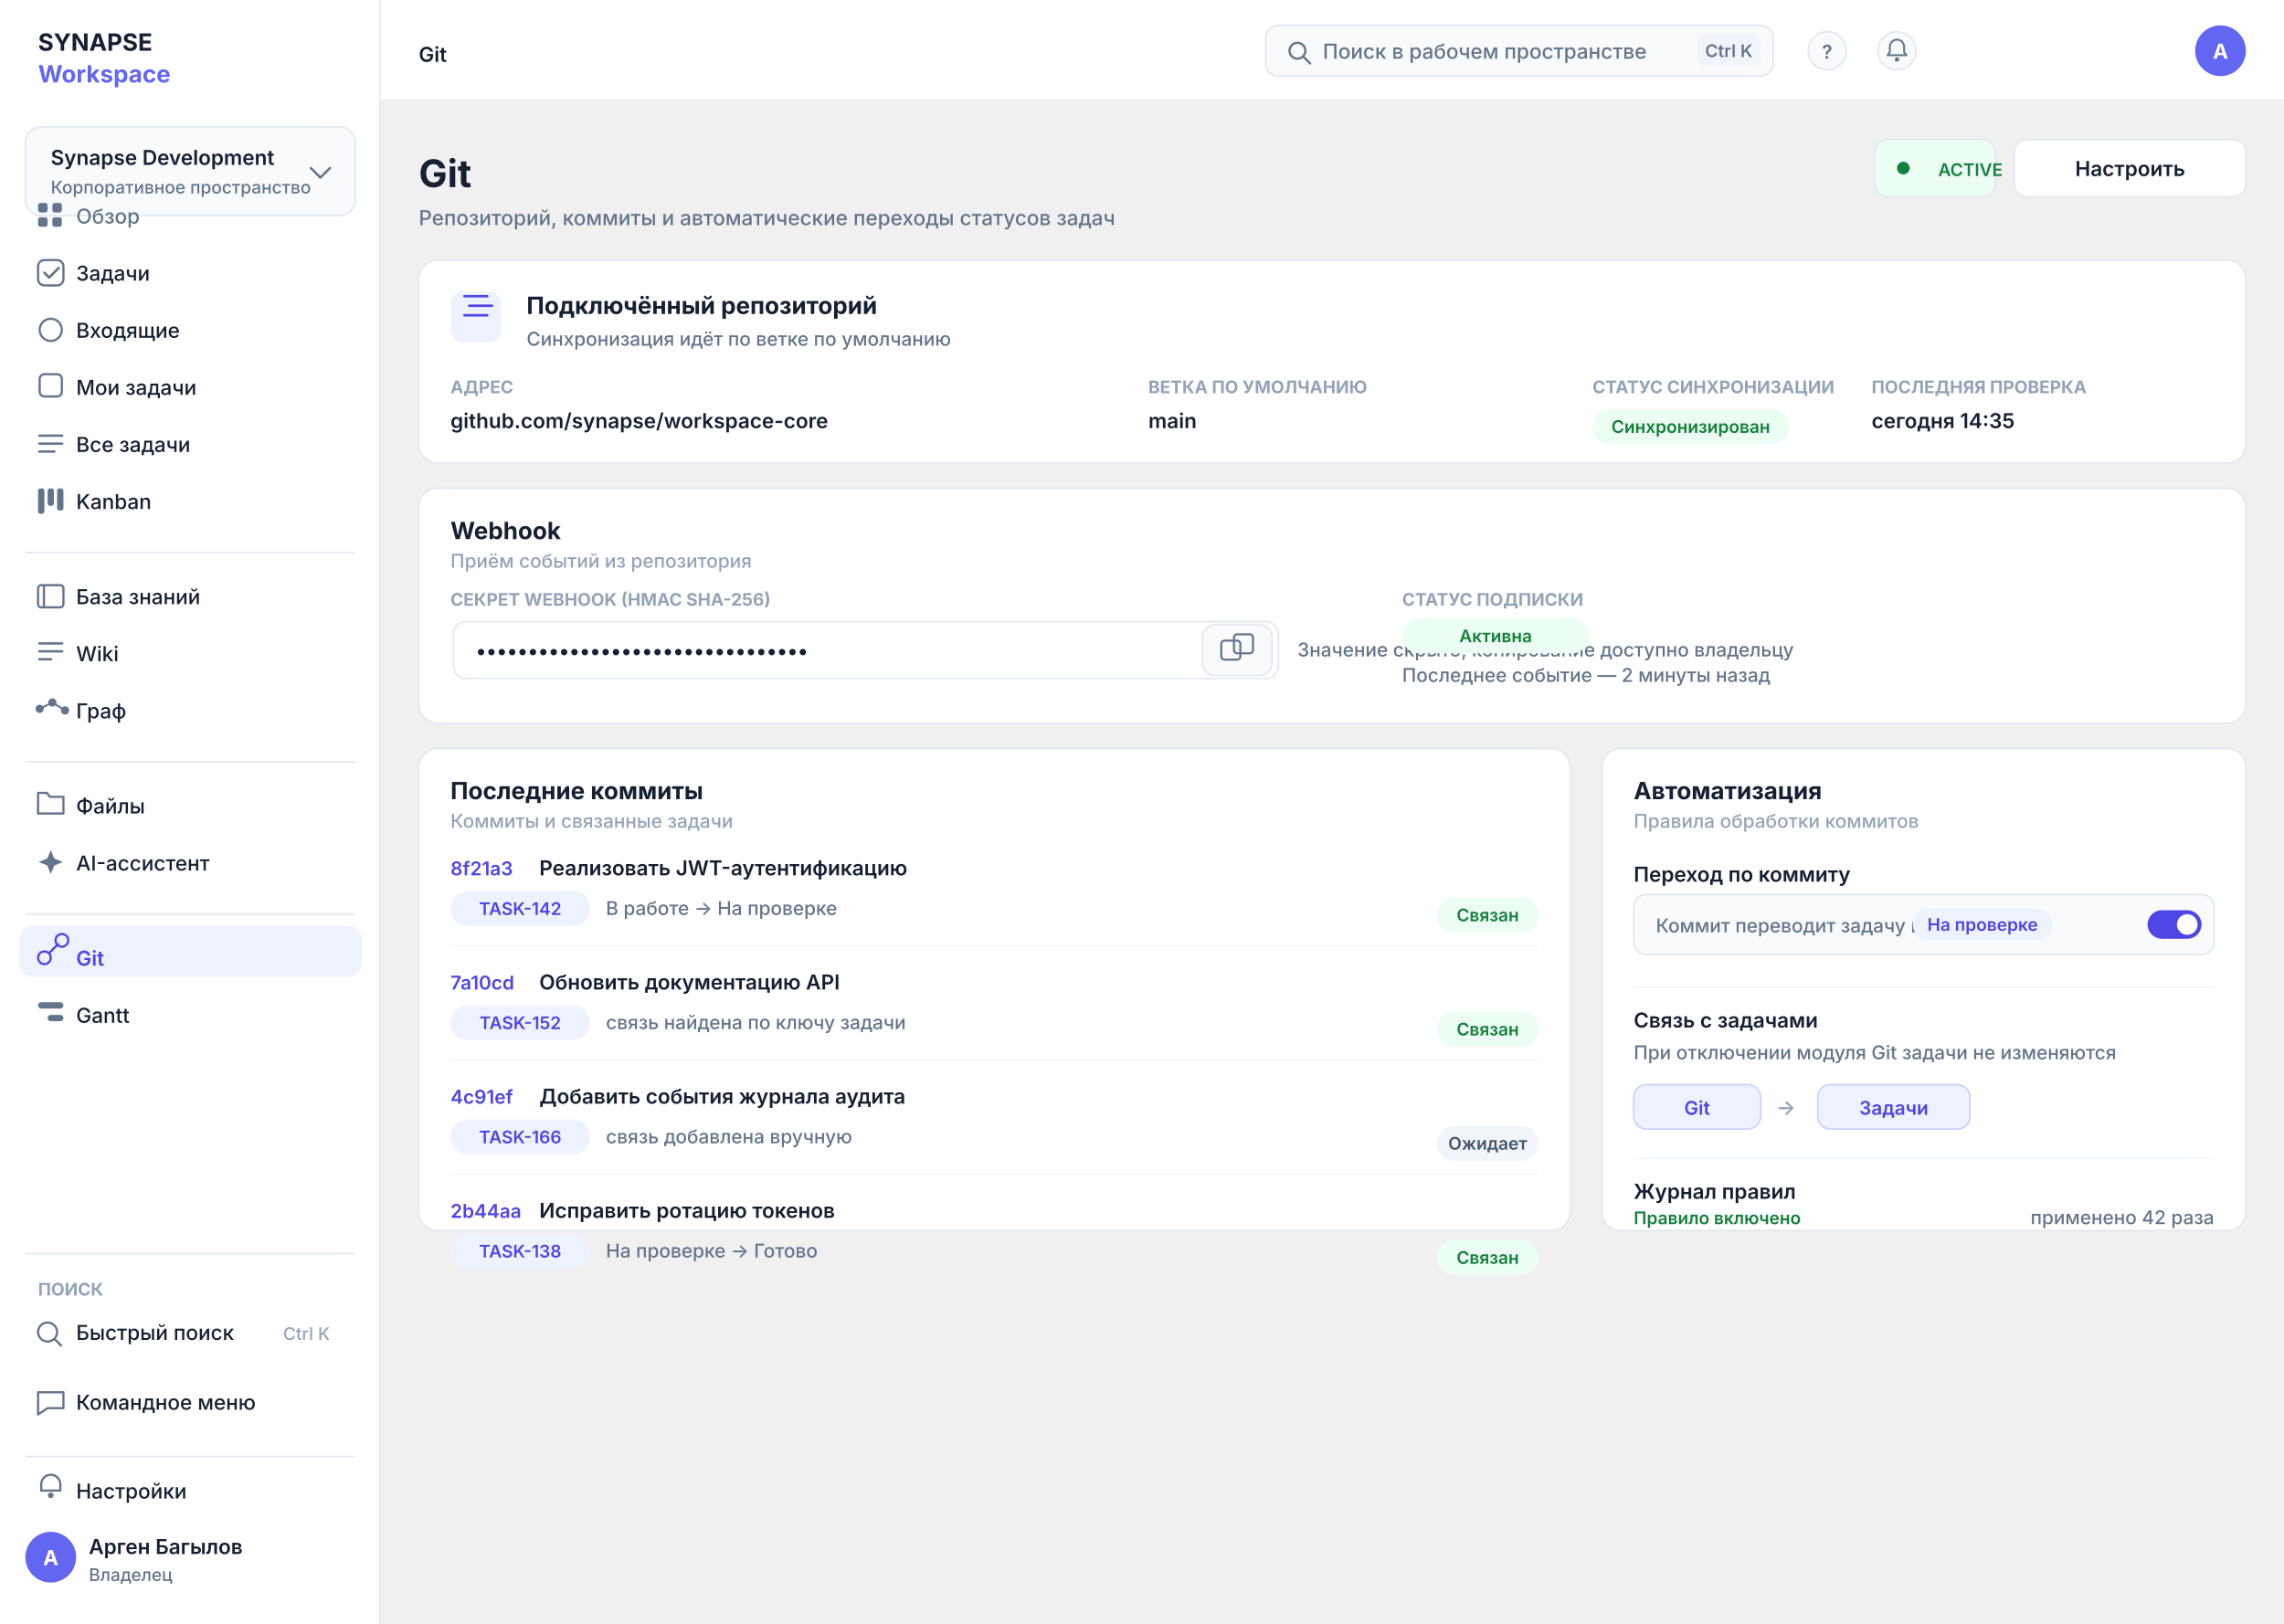
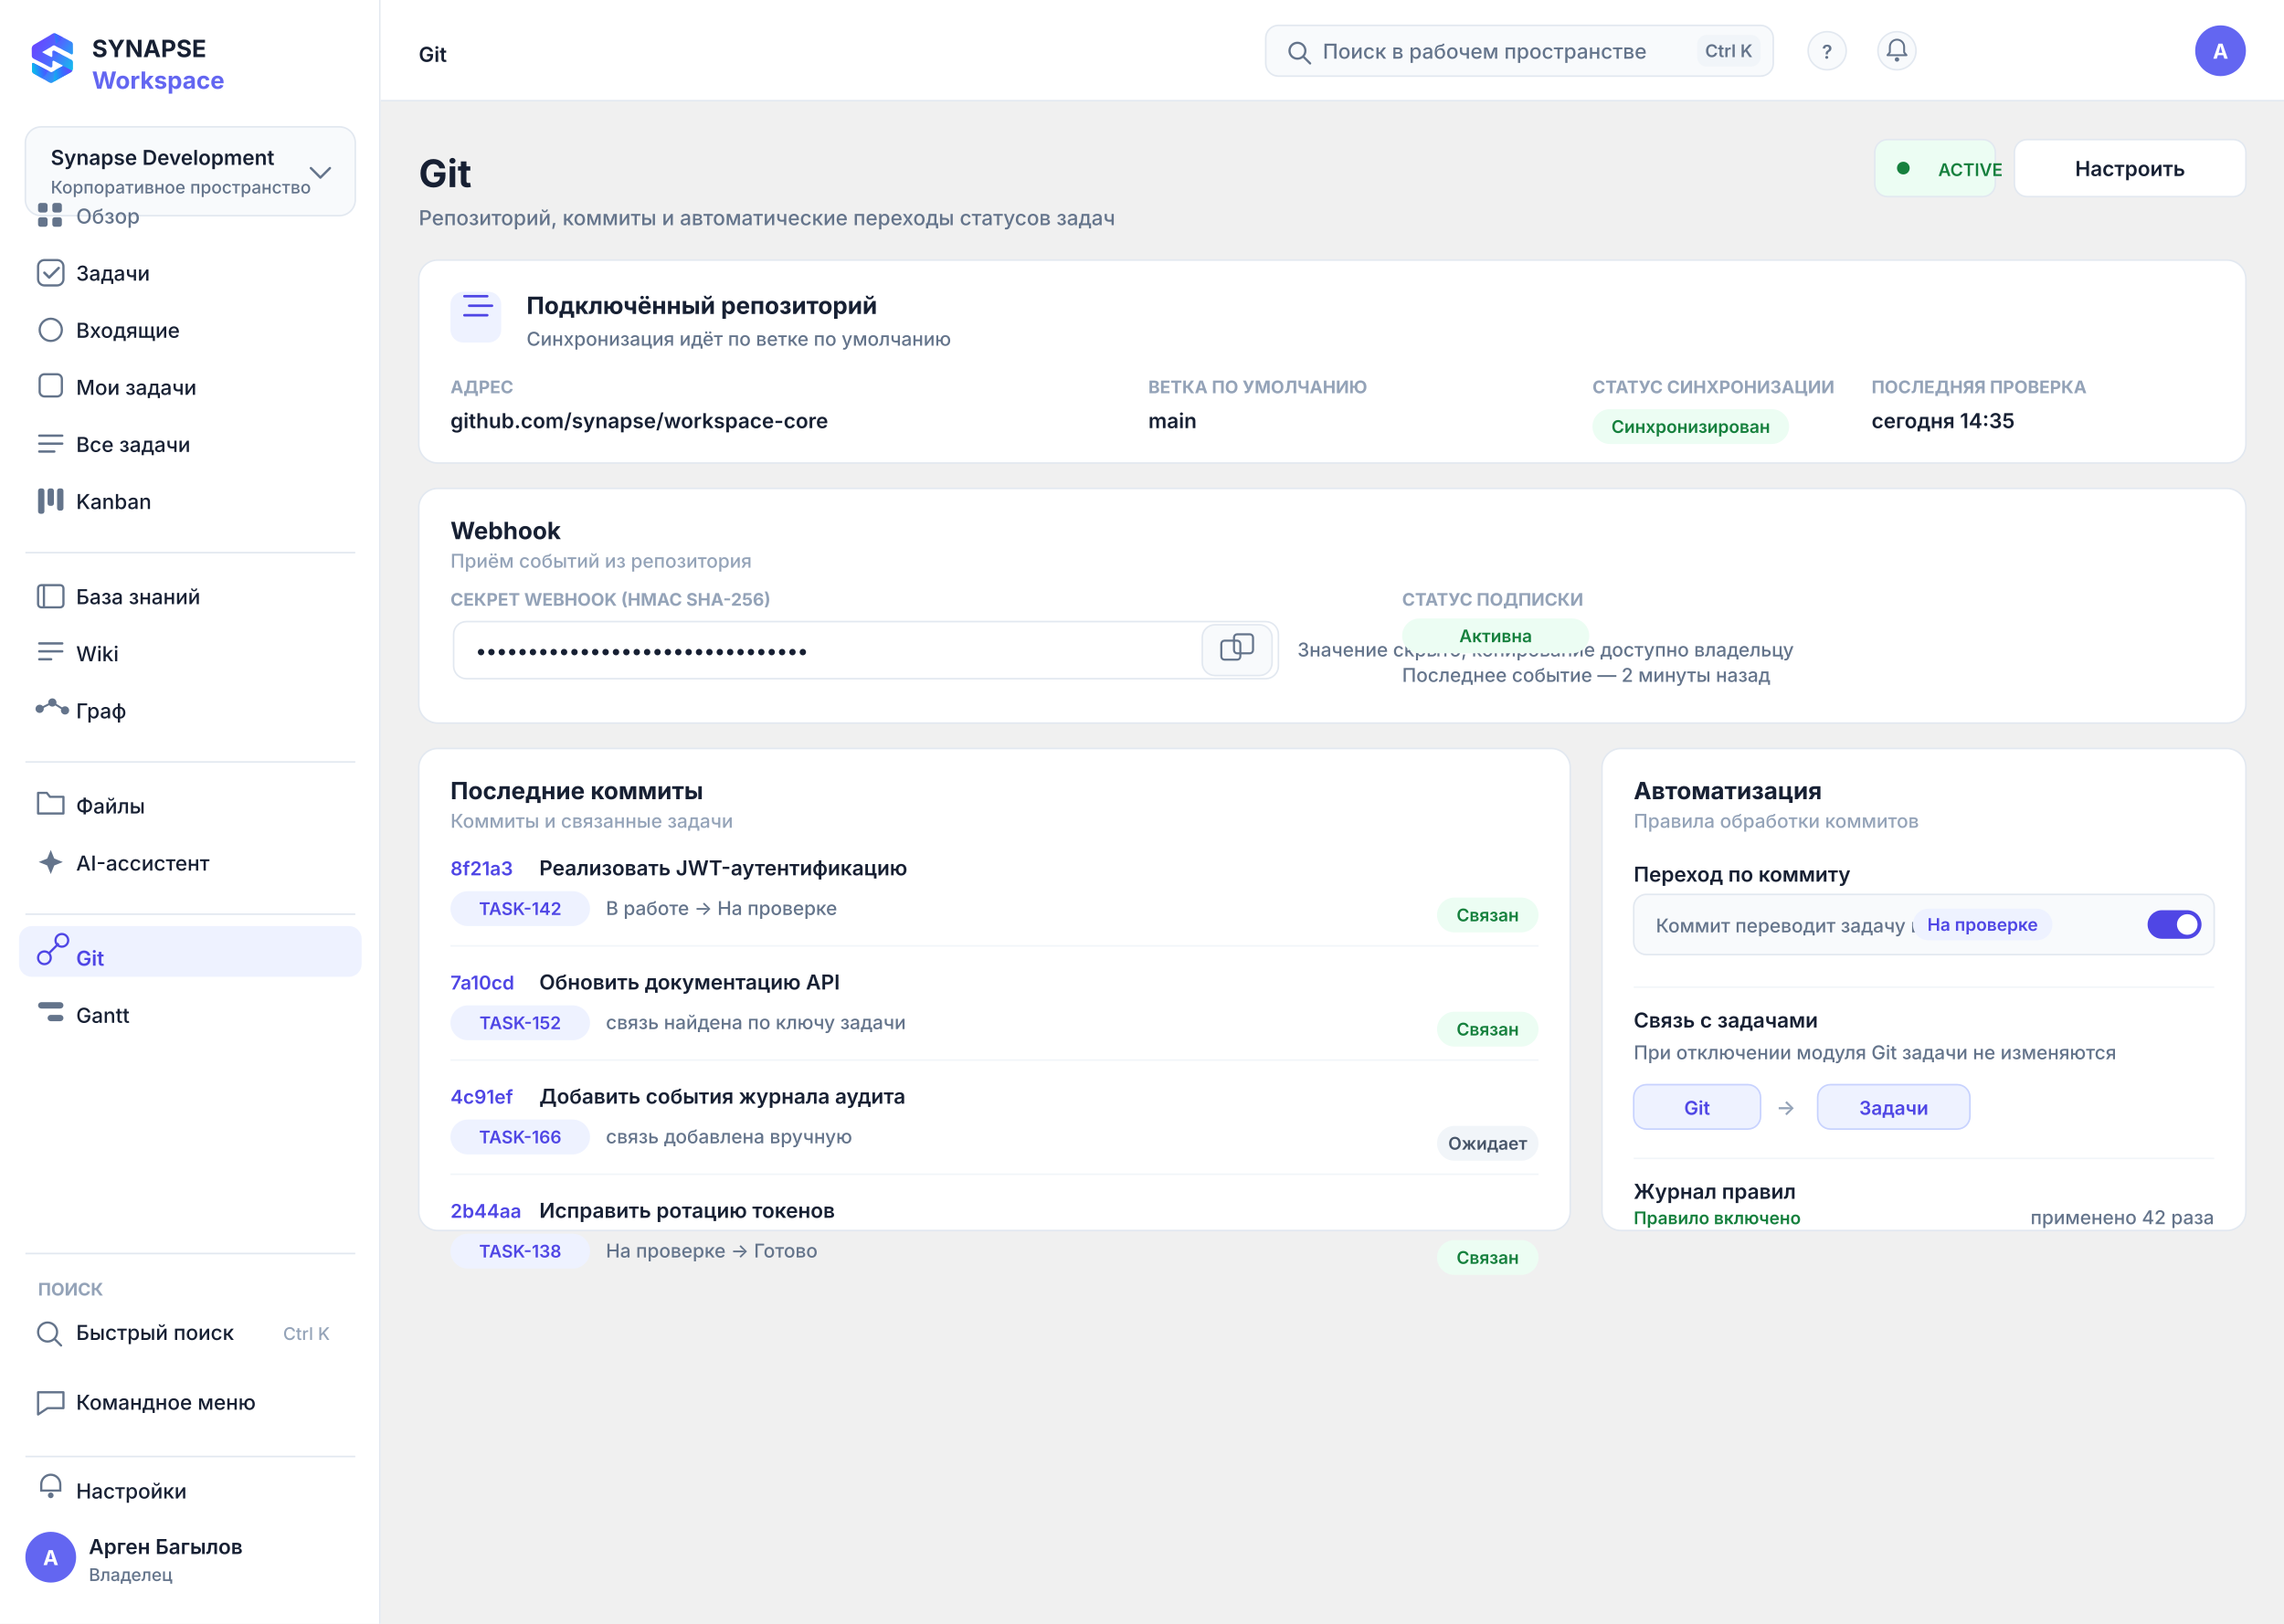
<svg xmlns="http://www.w3.org/2000/svg" width="1440" height="1024" viewBox="0 0 1440 1024" font-family="Inter, Arial, sans-serif">
+   <defs>
+     <linearGradient id="logoGrad" x1="0.000" y1="0.000" x2="1.106" y2="0.864">
+       <stop offset="0" stop-color="#713BFF" />
+       <stop offset="0.48" stop-color="#4E69FF" />
+       <stop offset="1" stop-color="#00D7E8" />
+     </linearGradient>
+     <linearGradient id="logoGrad2" x1="-0.157" y1="0.025" x2="0.975" y2="-0.157">
+       <stop offset="0" stop-color="#00CFE8" />
+       <stop offset="0.52" stop-color="#356EFF" />
+       <stop offset="1" stop-color="#7A35FF" />
+     </linearGradient>
+   </defs>
  <g id="sidebar">
    <rect id="sidebar-bg" x="0" y="0" width="240" height="1024" fill="#FFFFFF" />
    <rect id="sidebar-border" x="239" y="0" width="1" height="1024" fill="#E2E8F0" />
-     <text id="brand-line1" x="24" y="32" font-size="15" font-weight="700" fill="#172033">SYNAPSE</text>
-     <text id="brand-line2" x="24" y="52" font-size="15" font-weight="700" fill="#6366F1">Workspace</text>
+     <g id="brand-mark" transform="translate(20 21) scale(0.1912)">
+       <g id="logo-mark" transform="translate(-2.75 -1.75)">
+         <g id="logo-body" fill="url(#logoGrad)">
+           <path id="logo-body-1" d="M75.75 1.75 L79.75 2.00 L84.25 4.00 L87.00 5.75 L105.50 15.00 L106.25 15.75 L121.00 23.00 L129.25 27.75 L130.50 28.00 L135.75 31.25 L137.50 34.00 L138.50 36.75 L138.75 68.00 L138.00 69.75 L135.75 71.50 L134.25 71.50 L132.50 70.75 L122.50 65.00 L109.75 58.75 L97.75 52.00 L90.50 48.75 L77.75 41.75 L76.50 41.50 L74.50 41.75 L72.00 43.00 L61.50 49.75 L60.00 50.25 L49.50 56.75 L38.25 63.00 L37.50 64.25 L46.75 69.75 L66.50 79.75 L68.25 80.00 L69.75 79.25 L70.75 77.25 L70.75 62.00 L71.75 60.25 L73.25 59.00 L76.50 58.75 L85.25 63.75 L94.25 68.00 L104.25 73.75 L120.75 82.00 L127.00 85.75 L134.00 89.00 L136.75 91.50 L138.00 93.75 L138.75 96.50 L138.75 119.00 L136.75 125.00 L135.00 127.50 L131.50 130.50 L81.50 158.00 L71.00 164.50 L68.25 165.50 L64.50 165.50 L58.50 162.75 L45.75 155.00 L41.00 152.75 L32.00 147.25 L9.00 134.50 L5.75 131.50 L4.00 128.00 L3.75 126.00 L4.00 101.25 L6.00 99.50 L8.00 99.50 L66.00 130.00 L69.25 129.75 L91.25 117.00 L103.50 110.75 L105.00 109.75 L105.75 108.50 L104.25 107.25 L77.00 93.00 L74.75 92.00 L73.75 92.00 L71.00 94.25 L70.75 111.25 L68.50 114.00 L65.00 114.25 L61.25 112.75 L41.50 102.00 L9.50 85.75 L6.25 83.50 L5.00 82.00 L4.00 80.50 L3.00 77.50 L2.75 50.75 L4.00 46.25 L5.00 44.25 L6.00 42.75 L9.00 40.00 L34.50 25.00 L37.25 23.75 L39.50 22.00 L61.00 9.75 L68.00 5.25 L74.00 2.00 L75.75 1.75 Z" />
+         </g>
+         <g id="logo-fold" fill="url(#logoGrad2)">
+           <path id="logo-fold-1" d="M73.50 91.75 L75.75 92.00 L82.50 95.75 L83.75 95.75 L88.50 98.75 L91.25 99.75 L96.00 102.75 L104.50 107.00 L106.00 108.25 L106.00 109.25 L106.75 110.25 L112.00 112.00 L125.00 119.25 L130.50 121.75 L132.50 123.50 L134.25 124.25 L135.25 126.00 L137.25 123.50 L138.75 118.25 L138.75 96.50 L138.75 119.00 L136.75 125.00 L135.00 127.50 L131.50 130.50 L95.75 150.00 L77.25 160.75 L76.75 161.00 L77.00 159.75 L75.50 160.50 L75.25 160.00 L76.25 158.75 L75.75 158.25 L76.25 157.50 L75.75 157.00 L76.25 156.25 L75.75 155.75 L76.25 155.00 L75.75 154.25 L76.75 153.00 L76.25 152.50 L76.75 151.75 L76.25 151.25 L76.75 150.50 L76.25 149.75 L76.75 149.25 L76.25 147.00 L77.25 146.00 L76.75 145.25 L77.25 144.75 L76.75 144.00 L77.25 143.50 L76.75 142.75 L77.25 142.00 L76.75 141.50 L77.75 140.25 L77.25 139.50 L77.75 139.00 L77.25 138.25 L77.75 137.75 L77.25 137.00 L77.75 136.50 L77.25 134.25 L78.25 133.25 L77.75 132.50 L78.25 132.00 L78.00 128.25 L80.25 127.00 L81.00 126.00 L80.25 125.25 L79.25 125.25 L81.00 123.50 L80.00 123.50 L91.25 117.00 L103.50 110.75 L105.00 109.75 L105.75 108.50 L104.25 107.25 L77.00 93.00 L73.75 92.00 L71.00 94.25 L70.75 111.25 L68.50 114.00 L64.00 114.00 L68.00 114.00 L70.00 112.25 L70.75 110.75 L70.75 94.50 L71.50 93.25 L73.50 91.75 Z" />
+           <path id="logo-fold-2" d="M6.75 99.25 L11.00 101.00 L66.00 130.00 L69.25 129.75 L66.25 130.50 L57.25 126.00 L57.25 127.00 L59.50 128.75 L59.00 129.00 L55.50 127.75 L53.25 128.75 L53.00 130.75 L52.50 130.75 L52.00 132.25 L52.00 133.75 L48.50 139.75 L38.75 147.00 L38.00 147.75 L38.50 149.25 L37.75 149.75 L35.75 148.75 L35.25 149.25 L9.00 134.50 L5.25 130.75 L4.00 128.00 L3.75 126.00 L3.75 102.00 L5.50 99.75 L6.75 99.25 Z" />
+           <path id="logo-fold-3" d="M75.75 1.75 L79.75 2.00 L84.25 4.00 L117.75 21.50 L101.75 14.00 L102.00 15.00 L103.00 15.25 L103.00 15.75 L100.25 16.00 L99.50 17.00 L100.00 18.25 L99.50 19.00 L100.50 21.25 L101.75 21.25 L102.00 20.00 L102.75 21.50 L99.00 23.75 L97.00 26.00 L90.00 30.75 L84.75 35.50 L82.75 36.50 L83.00 34.75 L82.00 33.50 L82.50 33.00 L82.00 32.25 L82.50 31.50 L81.50 30.25 L82.00 29.75 L81.00 28.50 L81.50 27.75 L81.00 27.00 L81.50 26.50 L80.50 25.25 L81.00 24.50 L80.50 23.75 L81.00 23.25 L80.00 22.00 L80.50 21.25 L80.00 20.50 L80.50 20.00 L79.50 19.00 L79.75 16.50 L79.00 15.75 L79.25 13.50 L78.50 12.50 L78.75 11.50 L78.00 10.75 L78.25 8.25 L77.25 7.25 L77.75 6.75 L77.25 6.00 L77.75 5.25 L76.75 4.00 L77.50 2.50 L75.25 2.25 L72.50 3.00 L50.50 15.75 L71.50 3.25 L74.00 2.00 L75.75 1.75 Z" />
+           <path id="logo-fold-4" d="M74.00 58.75 L77.25 59.00 L85.25 63.75 L94.25 68.00 L96.75 69.75 L119.50 81.50 L87.25 65.25 L86.25 65.75 L87.50 66.50 L87.50 67.50 L87.00 67.75 L87.00 70.75 L87.50 71.75 L87.00 72.00 L87.00 73.75 L87.00 72.00 L86.50 72.00 L86.50 73.75 L86.00 74.25 L85.25 73.25 L85.75 72.50 L83.50 69.00 L80.75 68.50 L80.75 68.00 L78.75 68.00 L77.00 66.00 L78.75 62.50 L80.00 62.50 L80.75 63.25 L81.50 63.25 L82.00 62.50 L76.00 59.00 L73.75 59.25 L72.50 60.00 L71.00 62.75 L70.75 78.50 L69.25 80.00 L66.25 80.00 L44.00 68.50 L37.50 64.75 L37.25 63.75 L38.00 63.25 L37.50 63.75 L38.00 64.75 L46.75 69.75 L66.50 79.75 L68.25 80.00 L69.75 79.25 L70.75 77.25 L70.75 62.00 L71.75 60.25 L74.00 58.75 Z" />
+         </g>
+       </g>
+     </g>
+     <text id="brand-line1" x="58" y="36" font-size="15" font-weight="700" fill="#172033">SYNAPSE</text>
+     <text id="brand-line2" x="58" y="56" font-size="15" font-weight="700" fill="#6366F1">Workspace</text>
    <g id="workspace-switcher">
      <rect x="16" y="80" width="208" height="56" rx="10" fill="#F8FAFC" stroke="#E2E8F0" />
      <text x="32" y="104" font-size="13" font-weight="600" fill="#172033">Synapse Development</text>
      <text x="32" y="122" font-size="11" font-weight="500" fill="#64748B">Корпоративное пространство</text>
      <path d="M196 106l6 6 6-6" fill="none" stroke="#64748B" stroke-width="1.5" stroke-linecap="round" stroke-linejoin="round" />
    </g>
    <g id="nav-primary">
      <rect x="24" y="128" width="6" height="6" rx="1.5" fill="#64748B" />
      <rect x="33" y="128" width="6" height="6" rx="1.5" fill="#64748B" />
      <rect x="24" y="137" width="6" height="6" rx="1.5" fill="#64748B" />
      <rect x="33" y="137" width="6" height="6" rx="1.5" fill="#64748B" />
      <text x="48" y="141" font-size="13" font-weight="500" fill="#64748B">Обзор</text>
      <rect x="24" y="164" width="16" height="16" rx="4" fill="none" stroke="#64748B" stroke-width="1.4" />
      <path d="M28 172l3 3 6-6" fill="none" stroke="#64748B" stroke-width="1.6" stroke-linecap="round" stroke-linejoin="round" />
      <text x="48" y="177" font-size="13" font-weight="500" fill="#172033">Задачи</text>
      <circle cx="32" cy="208" r="7" fill="none" stroke="#64748B" stroke-width="1.4" />
      <text x="48" y="213" font-size="13" font-weight="500" fill="#172033">Входящие</text>
      <rect x="25" y="236" width="14" height="14" rx="3" fill="none" stroke="#64748B" stroke-width="1.4" />
      <text x="48" y="249" font-size="13" font-weight="500" fill="#172033">Мои задачи</text>
      <rect x="24" y="274" width="16" height="1.5" rx="0.75" fill="#64748B" />
      <rect x="24" y="279" width="16" height="1.5" rx="0.75" fill="#64748B" />
      <rect x="24" y="284" width="11" height="1.5" rx="0.75" fill="#64748B" />
      <text x="48" y="285" font-size="13" font-weight="500" fill="#172033">Все задачи</text>
      <rect x="24" y="308" width="4" height="16" rx="1.5" fill="#64748B" />
      <rect x="30" y="308" width="4" height="11" rx="1.5" fill="#64748B" />
      <rect x="36" y="308" width="4" height="14" rx="1.5" fill="#64748B" />
      <text x="48" y="321" font-size="13" font-weight="500" fill="#172033">Kanban</text>
    </g>
    <rect id="divider-1" x="16" y="348" width="208" height="1" fill="#E2E8F0" />
    <g id="nav-knowledge">
      <rect x="24" y="369" width="16" height="14" rx="2" fill="none" stroke="#64748B" stroke-width="1.4" />
      <rect x="27" y="369" width="1.4" height="14" fill="#64748B" />
      <text x="48" y="381" font-size="13" font-weight="500" fill="#172033">База знаний</text>
      <rect x="24" y="405" width="16" height="1.5" rx="0.75" fill="#64748B" />
      <rect x="24" y="410" width="16" height="1.5" rx="0.75" fill="#64748B" />
      <rect x="24" y="415" width="9" height="1.5" rx="0.75" fill="#64748B" />
      <text x="48" y="417" font-size="13" font-weight="500" fill="#172033">Wiki</text>
      <path d="M25 447l8-4 8 5" fill="none" stroke="#64748B" stroke-width="1.2" />
      <circle cx="25" cy="447" r="2.6" fill="#64748B" />
      <circle cx="33" cy="443" r="2.6" fill="#64748B" />
      <circle cx="41" cy="448" r="2.6" fill="#64748B" />
      <text x="48" y="453" font-size="13" font-weight="500" fill="#172033">Граф</text>
    </g>
    <rect id="divider-2" x="16" y="480" width="208" height="1" fill="#E2E8F0" />
    <g id="nav-workspace">
      <path d="M24 500h5.5l2 2.5h8.5v10.5H24z" fill="none" stroke="#64748B" stroke-width="1.4" stroke-linejoin="round" />
      <text x="48" y="513" font-size="13" font-weight="500" fill="#172033">Файлы</text>
      <path d="M32 536l2.2 5.4 5.4 2.2-5.4 2.2-2.2 5.4-2.2-5.4-5.4-2.2 5.4-2.2z" fill="#64748B" />
      <text x="48" y="549" font-size="13" font-weight="500" fill="#172033">AI-ассистент</text>
    </g>
    <rect id="divider-3" x="16" y="576" width="208" height="1" fill="#E2E8F0" />
    <g id="nav-modules">
      <rect id="nav-git" x="12" y="584" width="216" height="32" rx="8" fill="#EEF2FF" />
      <circle cx="28" cy="604" r="4" fill="none" stroke="#4F46E5" stroke-width="1.4" />
      <path d="M31 601l6-6" fill="none" stroke="#4F46E5" stroke-width="1.4" />
      <circle cx="39" cy="593" r="4" fill="none" stroke="#4F46E5" stroke-width="1.4" />
      <text x="48" y="609" font-size="13" font-weight="600" fill="#4F46E5">Git</text>
      <rect x="24" y="632" width="16" height="4" rx="2" fill="#64748B" />
      <rect x="30" y="640" width="10" height="4" rx="2" fill="#64748B" />
      <text x="48" y="645" font-size="13" font-weight="500" fill="#172033">Gantt</text>
    </g>
    <rect id="divider-4" x="16" y="790" width="208" height="1" fill="#E2E8F0" />
    <text id="nav-search-label" x="24" y="817" font-size="11" font-weight="700" fill="#94A3B8">ПОИСК</text>
    <circle cx="30" cy="840" r="6" fill="none" stroke="#64748B" stroke-width="1.4" />
    <path d="M34.5 844.5l4 4" fill="none" stroke="#64748B" stroke-width="1.4" stroke-linecap="round" />
    <text x="48" y="845" font-size="13" font-weight="500" fill="#172033">Быстрый поиск</text>
    <text x="208" y="845" font-size="11" font-weight="500" fill="#94A3B8" text-anchor="end">Ctrl K</text>
    <path d="M24 878h16v10H30l-6 4z" fill="none" stroke="#64748B" stroke-width="1.4" stroke-linejoin="round" />
    <text x="48" y="889" font-size="13" font-weight="500" fill="#172033">Командное меню</text>
    <rect id="divider-5" x="16" y="918" width="208" height="1" fill="#E2E8F0" />
    <path d="M32 930a6 6 0 0 1 6 6v4h-12v-4a6 6 0 0 1 6-6z" fill="none" stroke="#64748B" stroke-width="1.4" />
    <circle cx="32" cy="943" r="1.8" fill="#64748B" />
    <text x="48" y="945" font-size="13" font-weight="500" fill="#172033">Настройки</text>
    <g id="sidebar-user">
      <circle cx="32" cy="982" r="16" fill="#6366F1" />
      <text x="32" y="987" font-size="13" font-weight="700" fill="#FFFFFF" text-anchor="middle">А</text>
      <text x="56" y="980" font-size="13" font-weight="600" fill="#172033">Арген Багылов</text>
      <text x="56" y="997" font-size="11" font-weight="500" fill="#64748B">Владелец</text>
    </g>
  </g>
  <g id="topbar">
    <rect id="topbar-bg" x="240" y="0" width="1200" height="64" fill="#FFFFFF" />
    <rect id="topbar-border" x="240" y="63" width="1200" height="1" fill="#E2E8F0" />
    <text id="topbar-title" x="264" y="39" font-size="13" font-weight="600" fill="#172033">Git</text>
    <g id="topbar-search">
      <rect x="798" y="16" width="320" height="32" rx="8" fill="#F8FAFC" stroke="#E2E8F0" />
      <circle cx="818" cy="32" r="5" fill="none" stroke="#64748B" stroke-width="1.4" />
      <path d="M822 36l4 4" fill="none" stroke="#64748B" stroke-width="1.4" stroke-linecap="round" />
      <text x="834" y="37" font-size="13" font-weight="500" fill="#64748B">Поиск в рабочем пространстве</text>
      <rect x="1070" y="22" width="40" height="20" rx="6" fill="#F1F5F9" />
      <text x="1090" y="36" font-size="11" font-weight="600" fill="#64748B" text-anchor="middle">Ctrl K</text>
    </g>
    <g id="topbar-help">
      <circle cx="1152" cy="32" r="12" fill="#F8FAFC" stroke="#E2E8F0" />
      <text x="1152" y="37" font-size="12" font-weight="600" fill="#64748B" text-anchor="middle">?</text>
    </g>
    <g id="topbar-notifications">
      <circle cx="1196" cy="32" r="12" fill="#F8FAFC" stroke="#E2E8F0" />
      <path d="M1196 25a4.5 4.5 0 0 0-4.5 4.5v3.5l-1.5 1.8h12l-1.5-1.8v-3.5a4.5 4.5 0 0 0-4.5-4.5z" fill="none" stroke="#64748B" stroke-width="1.2" stroke-linejoin="round" />
      <circle cx="1196" cy="37.5" r="1.4" fill="#64748B" />
    </g>
    <g id="topbar-user">
      <circle cx="1400" cy="32" r="16" fill="#6366F1" />
      <text x="1400" y="37" font-size="13" font-weight="700" fill="#FFFFFF" text-anchor="middle">А</text>
    </g>
  </g>
  <g id="content">
    <text id="page-title" x="264" y="118" font-size="24" font-weight="700" fill="#172033">Git</text>
    <text id="page-subtitle" x="264" y="142" font-size="13" font-weight="500" fill="#64748B">Репозиторий, коммиты и автоматические переходы статусов задач</text>
    <g id="badge-active">
      <rect x="1182" y="88" width="76" height="36" rx="8" fill="#ECFDF3" stroke="#E2E8F0" />
      <circle cx="1200" cy="106" r="4" fill="#15803D" />
      <text x="1222" y="111" font-size="11" font-weight="600" fill="#15803D">ACTIVE</text>
    </g>
    <g id="btn-configure">
      <rect x="1270" y="88" width="146" height="36" rx="8" fill="#FFFFFF" stroke="#E2E8F0" />
      <text x="1343" y="111" font-size="13" font-weight="600" fill="#172033" text-anchor="middle">Настроить</text>
    </g>
    <g id="card-repository">
      <rect x="264" y="164" width="1152" height="128" rx="12" fill="#FFFFFF" stroke="#E2E8F0" />
      <rect x="284" y="184" width="32" height="32" rx="8" fill="#EEF2FF" />
      <rect x="292" y="198" width="16" height="1.6" rx="0.8" fill="#4F46E5" />
      <rect x="295" y="192" width="16" height="1.6" rx="0.8" fill="#4F46E5" />
      <rect x="292" y="186" width="16" height="1.6" rx="0.8" fill="#4F46E5" />
      <text x="332" y="198" font-size="15" font-weight="700" fill="#172033">Подключённый репозиторий</text>
      <text x="332" y="218" font-size="12" font-weight="500" fill="#64748B">Синхронизация идёт по ветке по умолчанию</text>
      <text x="284" y="248" font-size="11" font-weight="700" fill="#94A3B8">АДРЕС</text>
      <text x="284" y="270" font-size="13" font-weight="600" fill="#172033">github.com/synapse/workspace-core</text>
      <text x="724" y="248" font-size="11" font-weight="700" fill="#94A3B8">ВЕТКА ПО УМОЛЧАНИЮ</text>
      <text x="724" y="270" font-size="13" font-weight="600" fill="#172033">main</text>
      <text x="1004" y="248" font-size="11" font-weight="700" fill="#94A3B8">СТАТУС СИНХРОНИЗАЦИИ</text>
      <rect x="1004" y="258" width="124" height="22" rx="11" fill="#ECFDF3" />
      <text x="1066" y="273" font-size="11" font-weight="600" fill="#15803D" text-anchor="middle">Синхронизирован</text>
      <text x="1180" y="248" font-size="11" font-weight="700" fill="#94A3B8">ПОСЛЕДНЯЯ ПРОВЕРКА</text>
      <text x="1180" y="270" font-size="13" font-weight="600" fill="#172033">сегодня 14:35</text>
    </g>
    <g id="card-webhook">
      <rect x="264" y="308" width="1152" height="148" rx="12" fill="#FFFFFF" stroke="#E2E8F0" />
      <text x="284" y="340" font-size="15" font-weight="700" fill="#172033">Webhook</text>
      <text x="284" y="358" font-size="12" font-weight="500" fill="#94A3B8">Приём событий из репозитория</text>
      <text x="284" y="382" font-size="11" font-weight="700" fill="#94A3B8">СЕКРЕТ WEBHOOK (HMAC SHA-256)</text>
      <g id="webhook-secret">
        <rect x="286" y="392" width="520" height="36" rx="8" fill="#FFFFFF" stroke="#E2E8F0" />
        <text x="300" y="415" font-size="13" font-weight="600" fill="#172033">••••••••••••••••••••••••••••••••</text>
        <rect x="758" y="394" width="44" height="32" rx="8" fill="#F8FAFC" stroke="#E2E8F0" />
        <rect x="770" y="404" width="12" height="12" rx="2" fill="none" stroke="#64748B" stroke-width="1.3" />
        <rect x="778" y="400" width="12" height="12" rx="2" fill="none" stroke="#64748B" stroke-width="1.3" />
      </g>
      <text x="818" y="414" font-size="12" font-weight="500" fill="#64748B">Значение скрыто, копирование доступно владельцу</text>
      <text x="884" y="382" font-size="11" font-weight="700" fill="#94A3B8">СТАТУС ПОДПИСКИ</text>
      <rect x="884" y="390" width="118" height="22" rx="11" fill="#ECFDF3" />
      <text x="943" y="405" font-size="11" font-weight="600" fill="#15803D" text-anchor="middle">Активна</text>
      <text x="884" y="430" font-size="12" font-weight="500" fill="#64748B">Последнее событие — 2 минуты назад</text>
    </g>
    <g id="card-commits">
      <rect x="264" y="472" width="726" height="304" rx="12" fill="#FFFFFF" stroke="#E2E8F0" />
      <text x="284" y="504" font-size="15" font-weight="700" fill="#172033">Последние коммиты</text>
      <text x="284" y="522" font-size="12" font-weight="500" fill="#94A3B8">Коммиты и связанные задачи</text>
      <text x="284" y="552" font-size="12" font-weight="600" fill="#4F46E5">8f21a3</text>
      <text x="340" y="552" font-size="13" font-weight="600" fill="#172033">Реализовать JWT-аутентификацию</text>
      <rect x="284" y="562" width="88" height="22" rx="11" fill="#EEF2FF" />
      <text x="328" y="577" font-size="11" font-weight="600" fill="#4F46E5" text-anchor="middle">TASK-142</text>
      <text x="382" y="577" font-size="12" font-weight="500" fill="#64748B">В работе → На проверке</text>
      <rect x="906" y="566" width="64" height="22" rx="11" fill="#ECFDF3" />
      <text x="938" y="581" font-size="11" font-weight="600" fill="#15803D" text-anchor="middle">Связан</text>
      <rect x="284" y="596" width="686" height="1" fill="#F1F5F9" />
      <text x="284" y="624" font-size="12" font-weight="600" fill="#4F46E5">7a10cd</text>
      <text x="340" y="624" font-size="13" font-weight="600" fill="#172033">Обновить документацию API</text>
      <rect x="284" y="634" width="88" height="22" rx="11" fill="#EEF2FF" />
      <text x="328" y="649" font-size="11" font-weight="600" fill="#4F46E5" text-anchor="middle">TASK-152</text>
      <text x="382" y="649" font-size="12" font-weight="500" fill="#64748B">связь найдена по ключу задачи</text>
      <rect x="906" y="638" width="64" height="22" rx="11" fill="#ECFDF3" />
      <text x="938" y="653" font-size="11" font-weight="600" fill="#15803D" text-anchor="middle">Связан</text>
      <rect x="284" y="668" width="686" height="1" fill="#F1F5F9" />
      <text x="284" y="696" font-size="12" font-weight="600" fill="#4F46E5">4c91ef</text>
      <text x="340" y="696" font-size="13" font-weight="600" fill="#172033">Добавить события журнала аудита</text>
      <rect x="284" y="706" width="88" height="22" rx="11" fill="#EEF2FF" />
      <text x="328" y="721" font-size="11" font-weight="600" fill="#4F46E5" text-anchor="middle">TASK-166</text>
      <text x="382" y="721" font-size="12" font-weight="500" fill="#64748B">связь добавлена вручную</text>
      <rect x="906" y="710" width="64" height="22" rx="11" fill="#F1F5F9" />
      <text x="938" y="725" font-size="11" font-weight="600" fill="#475569" text-anchor="middle">Ожидает</text>
      <rect x="284" y="740" width="686" height="1" fill="#F1F5F9" />
      <text x="284" y="768" font-size="12" font-weight="600" fill="#4F46E5">2b44aa</text>
      <text x="340" y="768" font-size="13" font-weight="600" fill="#172033">Исправить ротацию токенов</text>
      <rect x="284" y="778" width="88" height="22" rx="11" fill="#EEF2FF" />
      <text x="328" y="793" font-size="11" font-weight="600" fill="#4F46E5" text-anchor="middle">TASK-138</text>
      <text x="382" y="793" font-size="12" font-weight="500" fill="#64748B">На проверке → Готово</text>
      <rect x="906" y="782" width="64" height="22" rx="11" fill="#ECFDF3" />
      <text x="938" y="797" font-size="11" font-weight="600" fill="#15803D" text-anchor="middle">Связан</text>
    </g>
    <g id="card-automation">
      <rect x="1010" y="472" width="406" height="304" rx="12" fill="#FFFFFF" stroke="#E2E8F0" />
      <text x="1030" y="504" font-size="15" font-weight="700" fill="#172033">Автоматизация</text>
      <text x="1030" y="522" font-size="12" font-weight="500" fill="#94A3B8">Правила обработки коммитов</text>
      <text x="1030" y="556" font-size="13" font-weight="600" fill="#172033">Переход по коммиту</text>
      <rect x="1030" y="564" width="366" height="38" rx="8" fill="#F8FAFC" stroke="#E2E8F0" />
      <text x="1044" y="588" font-size="12" font-weight="500" fill="#64748B">Коммит переводит задачу в</text>
      <rect x="1206" y="573" width="88" height="20" rx="10" fill="#EEF2FF" />
      <text x="1250" y="587" font-size="11" font-weight="600" fill="#4F46E5" text-anchor="middle">На проверке</text>
      <rect x="1354" y="574" width="34" height="18" rx="9" fill="#4F46E5" />
      <circle cx="1379" cy="583" r="6.5" fill="#FFFFFF" />
      <rect x="1030" y="622" width="366" height="1" fill="#F1F5F9" />
      <text x="1030" y="648" font-size="13" font-weight="600" fill="#172033">Связь с задачами</text>
      <text x="1030" y="668" font-size="12" font-weight="500" fill="#64748B">При отключении модуля Git задачи не изменяются</text>
      <rect x="1030" y="684" width="80" height="28" rx="8" fill="#EEF2FF" stroke="#C7D2FE" />
      <text x="1070" y="703" font-size="12" font-weight="600" fill="#4F46E5" text-anchor="middle">Git</text>
      <text x="1126" y="703" font-size="13" font-weight="600" fill="#94A3B8" text-anchor="middle">→</text>
      <rect x="1146" y="684" width="96" height="28" rx="8" fill="#EEF2FF" stroke="#C7D2FE" />
      <text x="1194" y="703" font-size="12" font-weight="600" fill="#4F46E5" text-anchor="middle">Задачи</text>
      <rect x="1030" y="730" width="366" height="1" fill="#F1F5F9" />
      <text x="1030" y="756" font-size="13" font-weight="600" fill="#172033">Журнал правил</text>
      <text x="1030" y="772" font-size="11" font-weight="600" fill="#15803D">Правило включено</text>
      <text x="1396" y="772" font-size="12" font-weight="500" fill="#64748B" text-anchor="end">применено 42 раза</text>
    </g>
  </g>
</svg>
